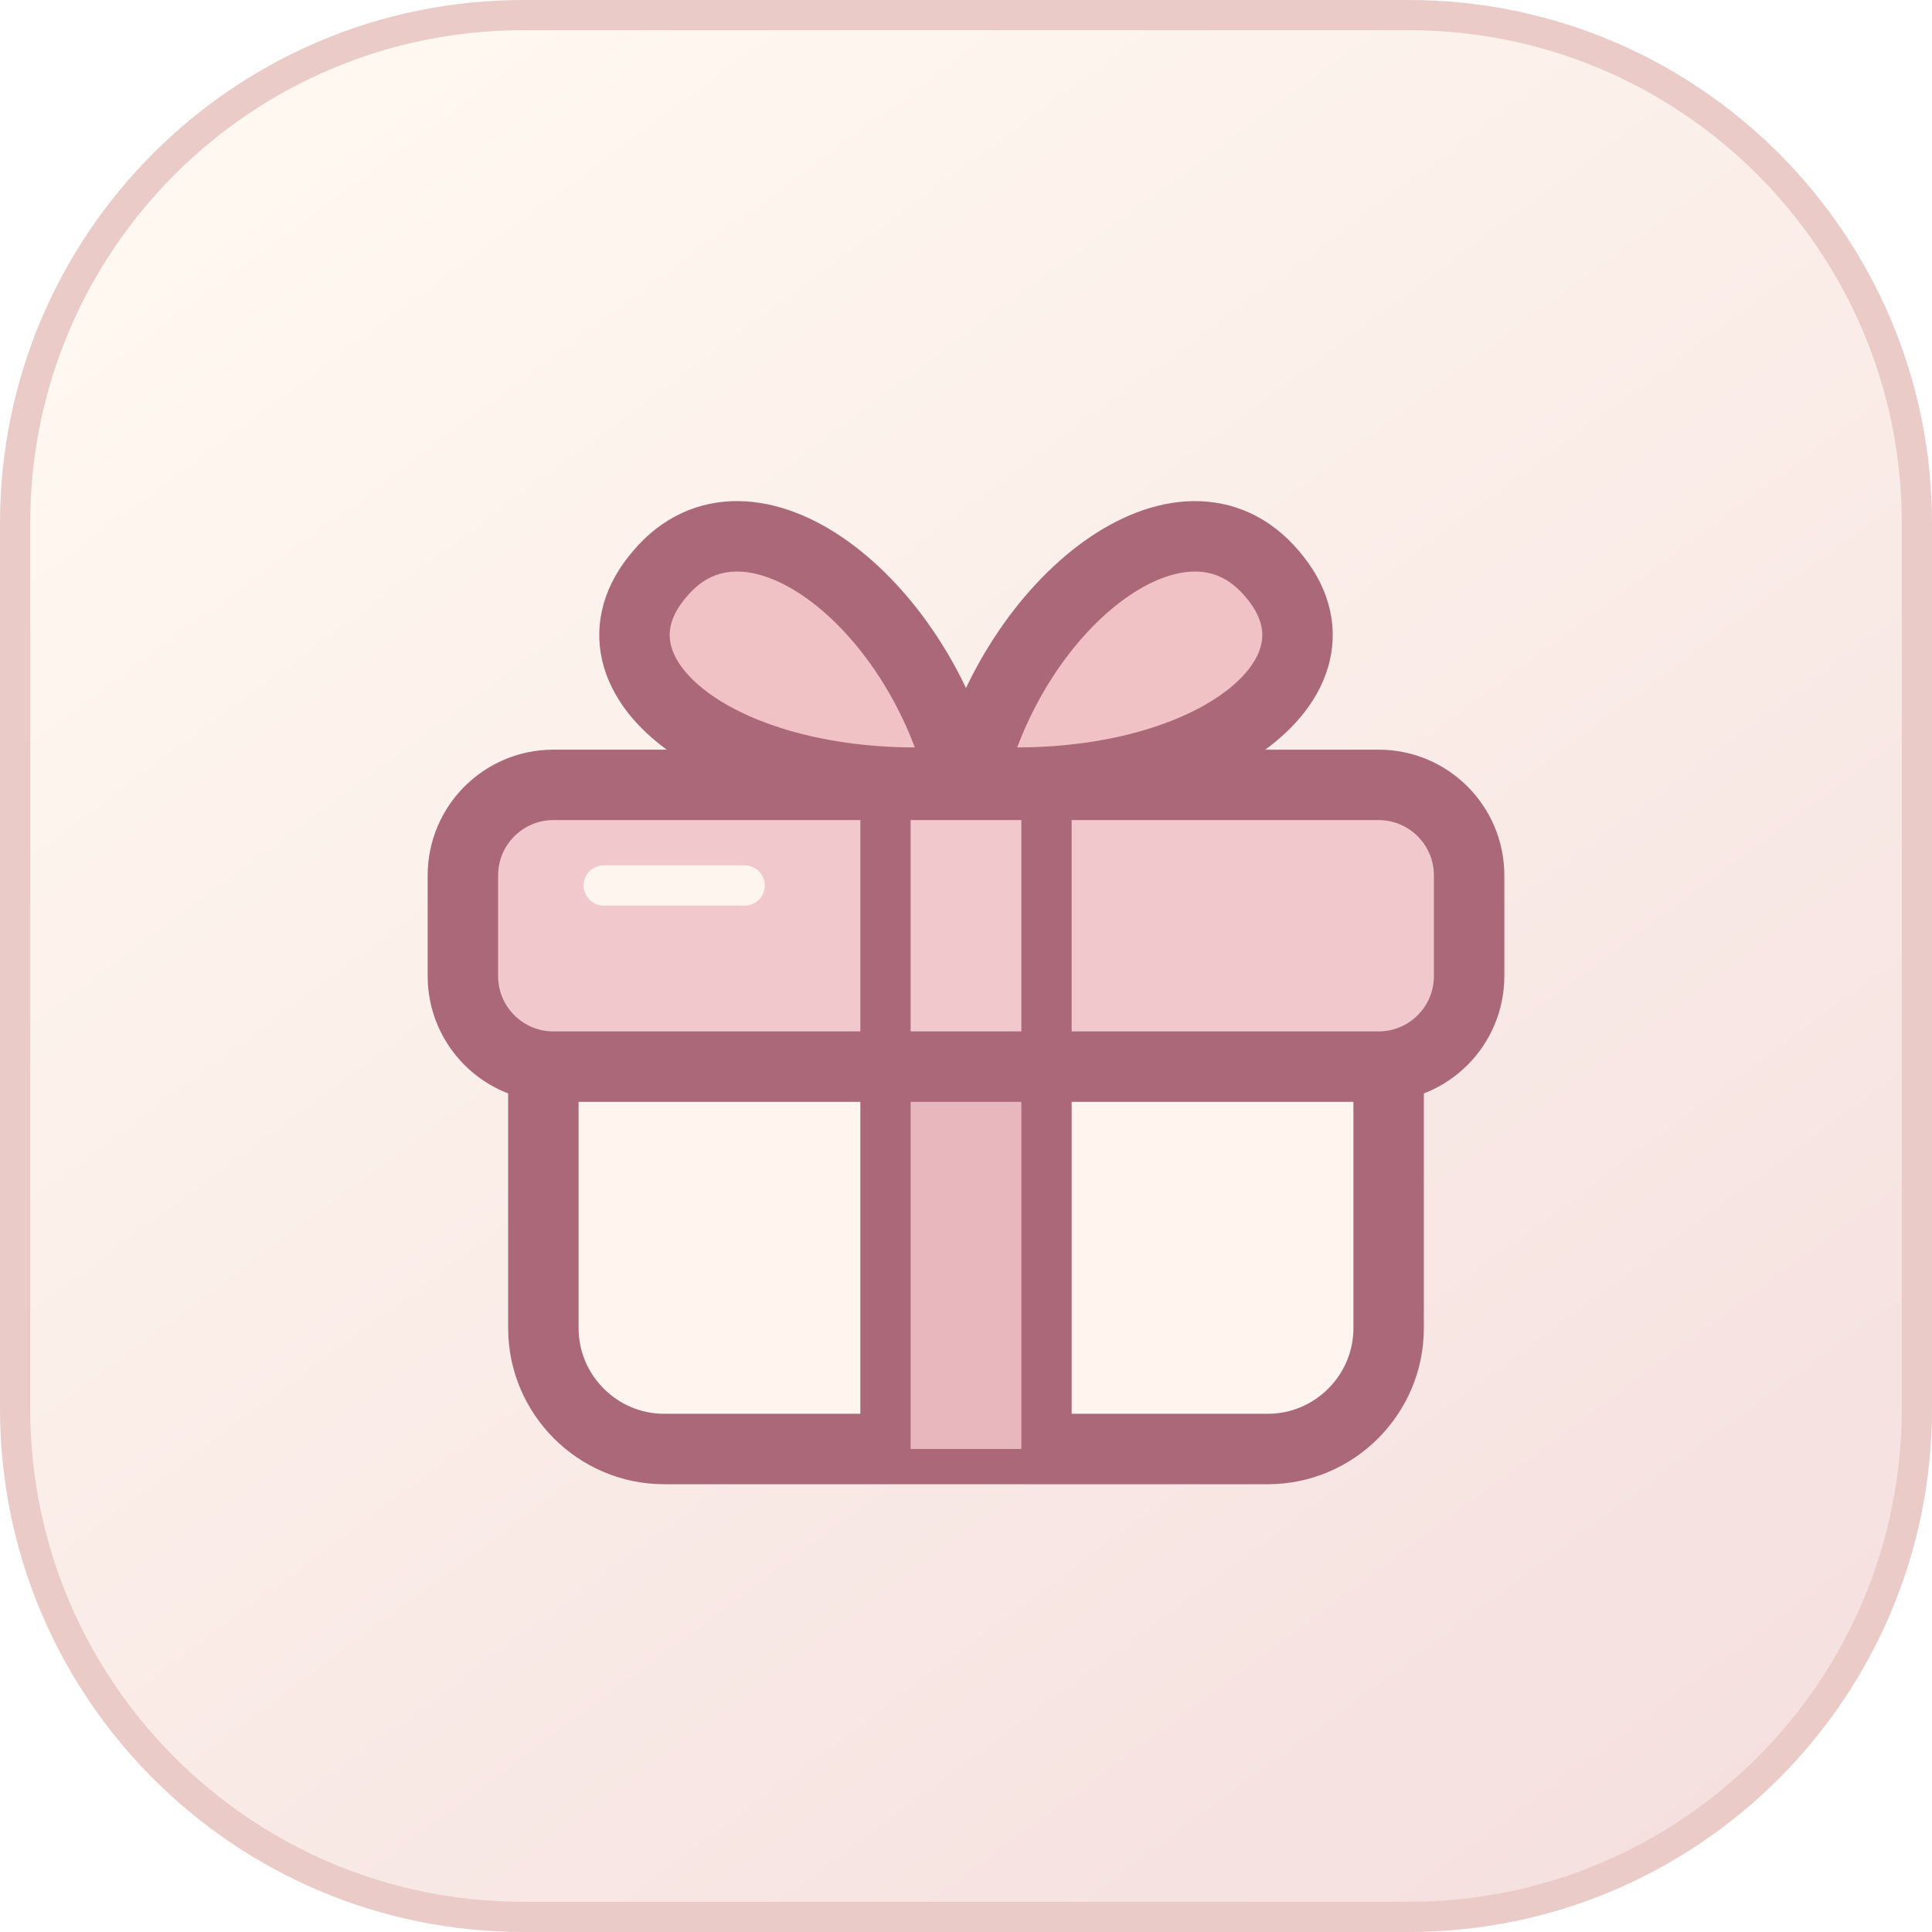
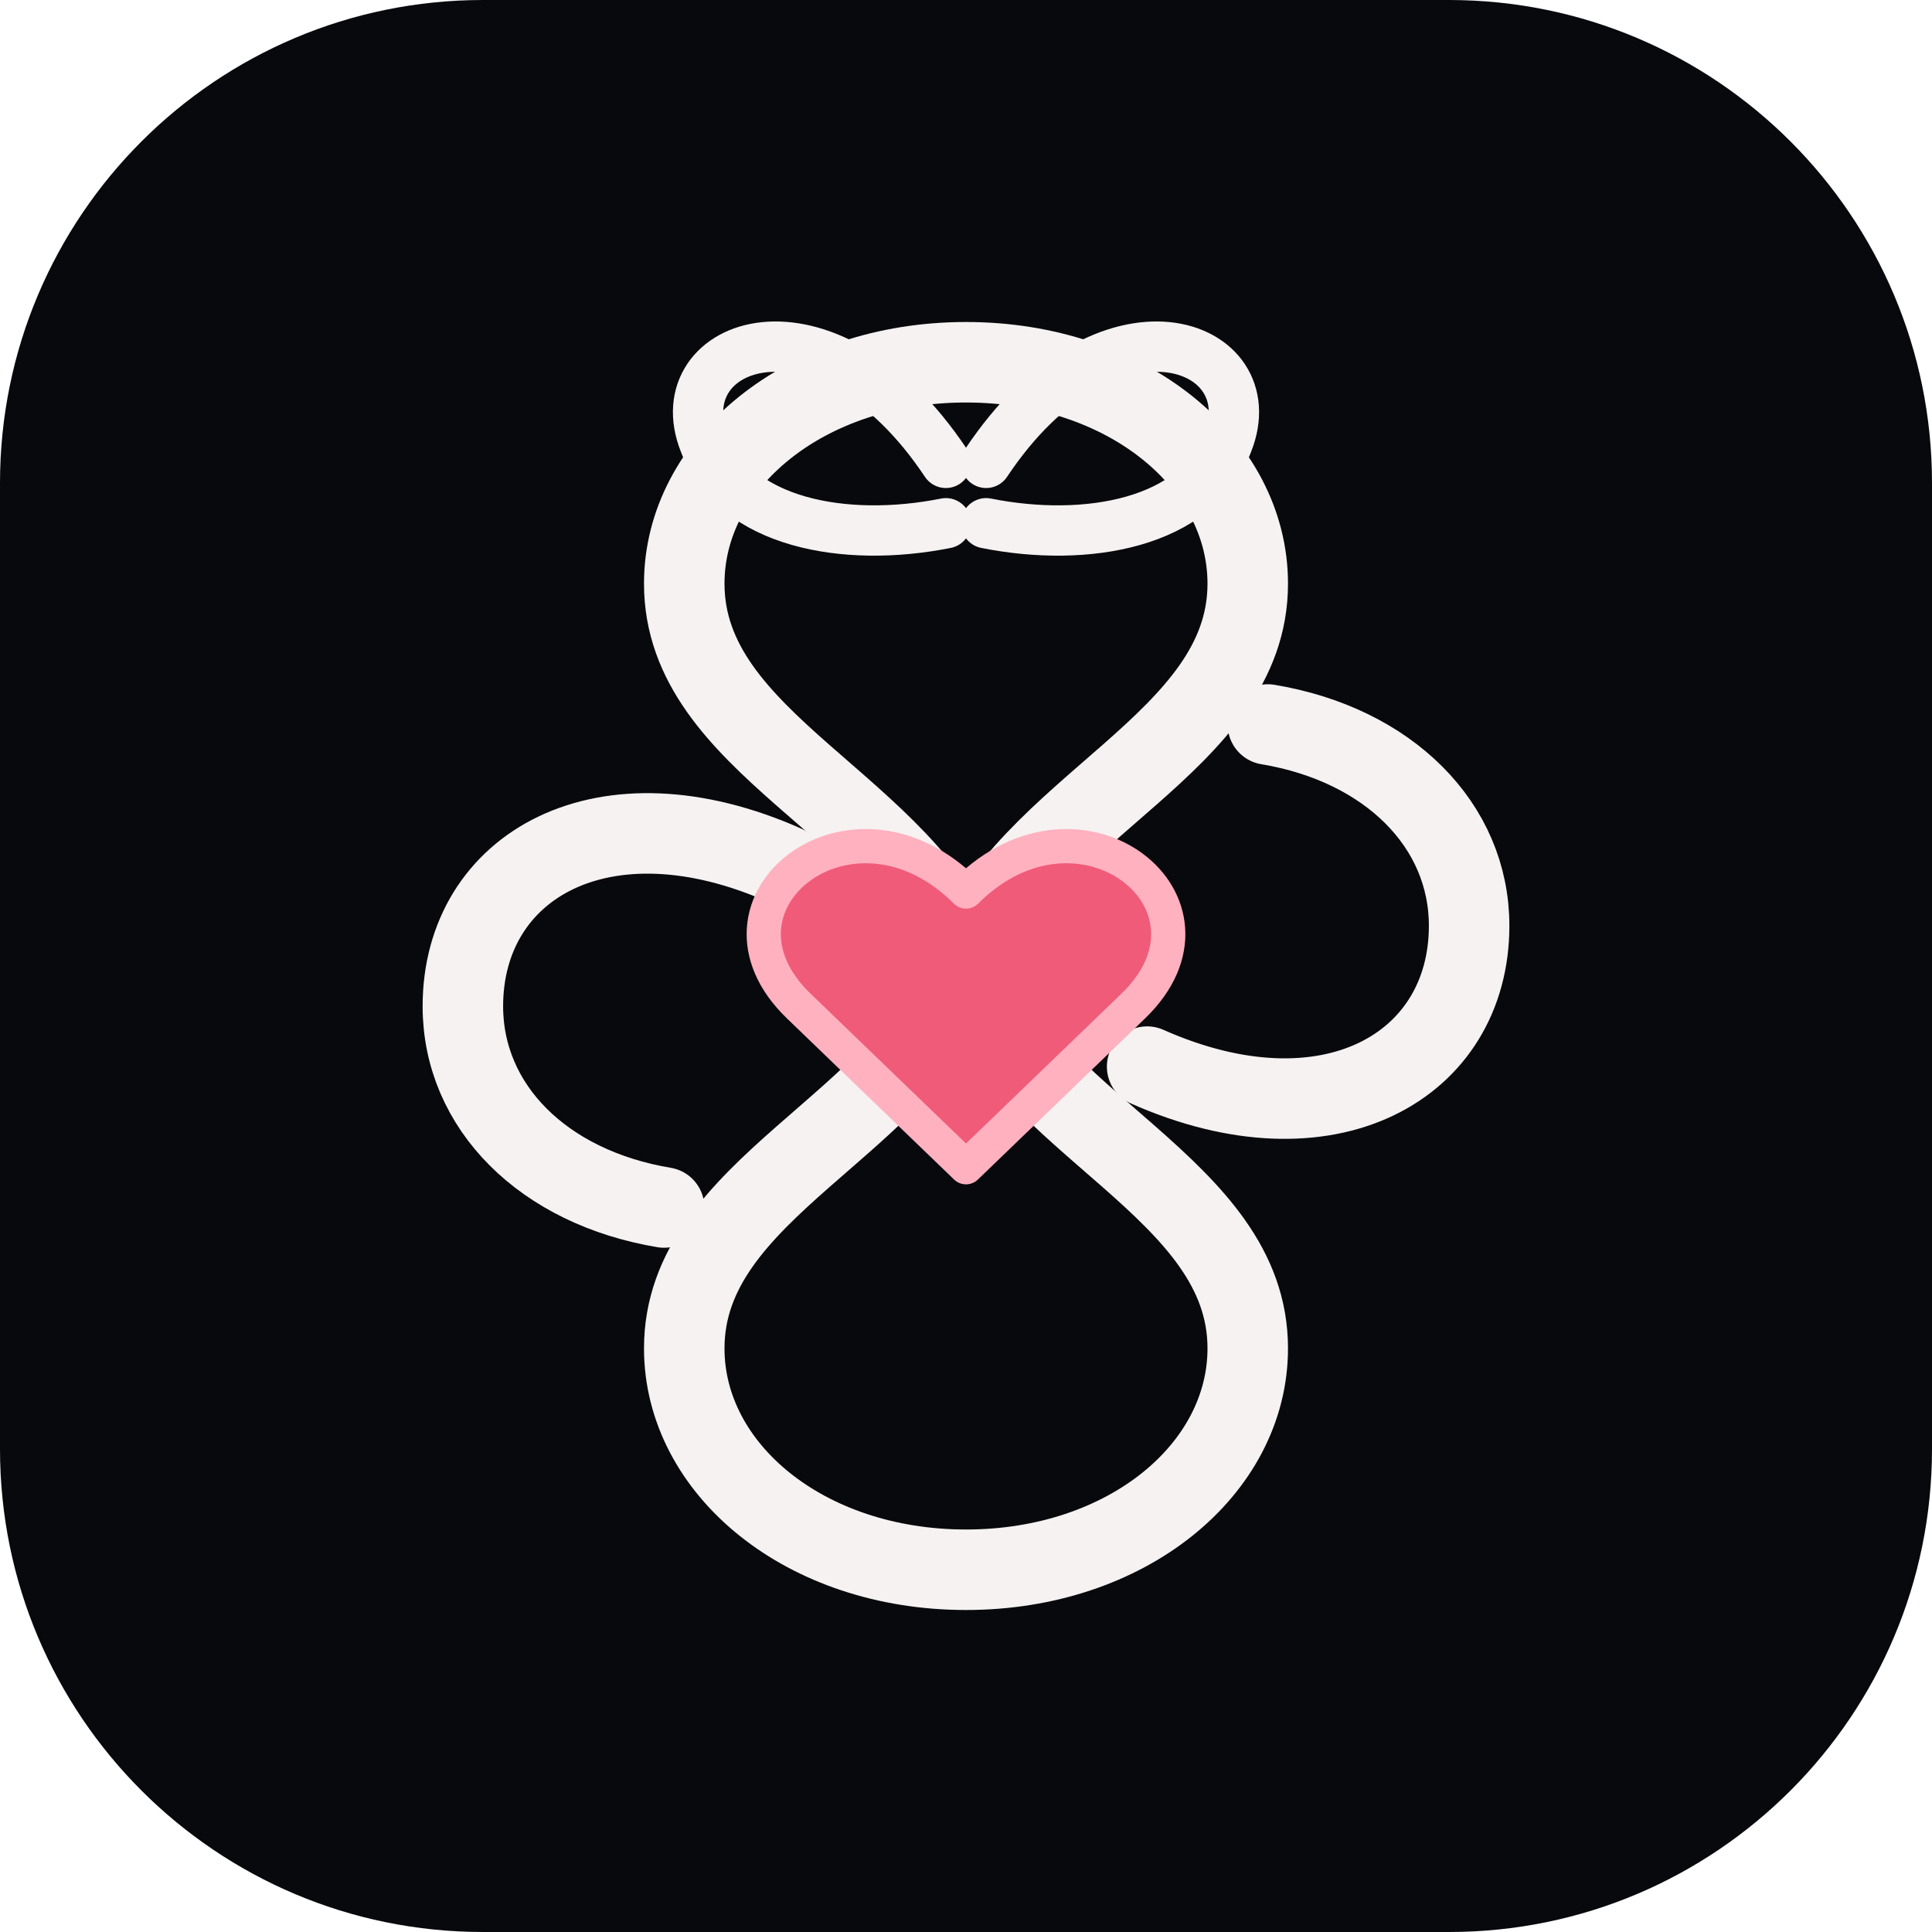
<svg xmlns="http://www.w3.org/2000/svg" width="96" height="96" viewBox="0 0 96 96" fill="none">
-   <defs>
-     <linearGradient id="ground" x1="15" y1="7" x2="80" y2="95" gradientUnits="userSpaceOnUse">
-       <stop stop-color="#FFF8F0" />
-       <stop offset="1" stop-color="#F5E0DF" />
-     </linearGradient>
-   </defs>
-   <rect x=".75" y=".75" width="94.5" height="94.5" rx="25.25" fill="url(#ground)" stroke="#EACBC8" stroke-width="1.5" />
-   <path d="M27 44H69V66C69 69.3 66.3 72 63 72H33C29.7 72 27 69.3 27 66V44Z" fill="#FFF5EE" stroke="#AA6878" stroke-width="3.5" stroke-linejoin="round" />
-   <path d="M44 44H52V72H44V44Z" fill="#E8B7BE" />
-   <path d="M44 53V72M52 53V72" stroke="#AA6878" stroke-width="2.5" stroke-linecap="round" />
-   <path d="M47.8 38.8C45.6 29.8 37.2 23.3 32.8 28.5C28.3 33.7 36.3 39.7 47.8 38.8ZM48.2 38.8C50.4 29.8 58.8 23.3 63.2 28.5C67.7 33.7 59.7 39.7 48.2 38.8Z" fill="#F0C1C5" stroke="#AA6878" stroke-width="3.5" stroke-linecap="round" stroke-linejoin="round" />
-   <rect x="23" y="39" width="50" height="14" rx="4.5" fill="#F1C9CD" stroke="#AA6878" stroke-width="3.5" />
-   <path d="M44 40V52M52 40V52" stroke="#AA6878" stroke-width="2.5" stroke-linecap="round" />
-   <path d="M30 44H37" stroke="#FFF5EF" stroke-width="2" stroke-linecap="round" />
+   <rect width="96" height="96" rx="24" fill="#08090C" />
+   <path d="M48 18c-8 0-14 5-14 11 0 8 11 11 14 19 3-8 14-11 14-19 0-6-6-11-14-11Z" stroke="#F5F2F1" stroke-width="4" stroke-linecap="round" stroke-linejoin="round" />
+   <path d="M48 78c8 0 14-5 14-11 0-8-11-11-14-19-3 8-14 11-14 19 0 6 6 11 14 11Z" stroke="#F5F2F1" stroke-width="4" stroke-linecap="round" stroke-linejoin="round" />
+   <path d="M39 43c-9-4-16 0-16 7 0 5 4 9 10 10m24-7c9 4 16 0 16-7 0-5-4-9-10-10" stroke="#F5F2F1" stroke-width="4" stroke-linecap="round" />
+   <path d="M48 58 39.7 50c-5.3-5.1 2.6-11.4 8.3-5.7 5.7-5.7 13.6.6 8.3 5.7L48 58Z" fill="#F05B79" stroke="#FFB1BF" stroke-width="1.7" stroke-linejoin="round" />
+   <path d="M47 23c-6-9-14-6-12-1 1.5 4 7 5 12 4m2-3c6-9 14-6 12-1-1.5 4-7 5-12 4" stroke="#F5F2F1" stroke-width="2.5" stroke-linecap="round" />
</svg>
